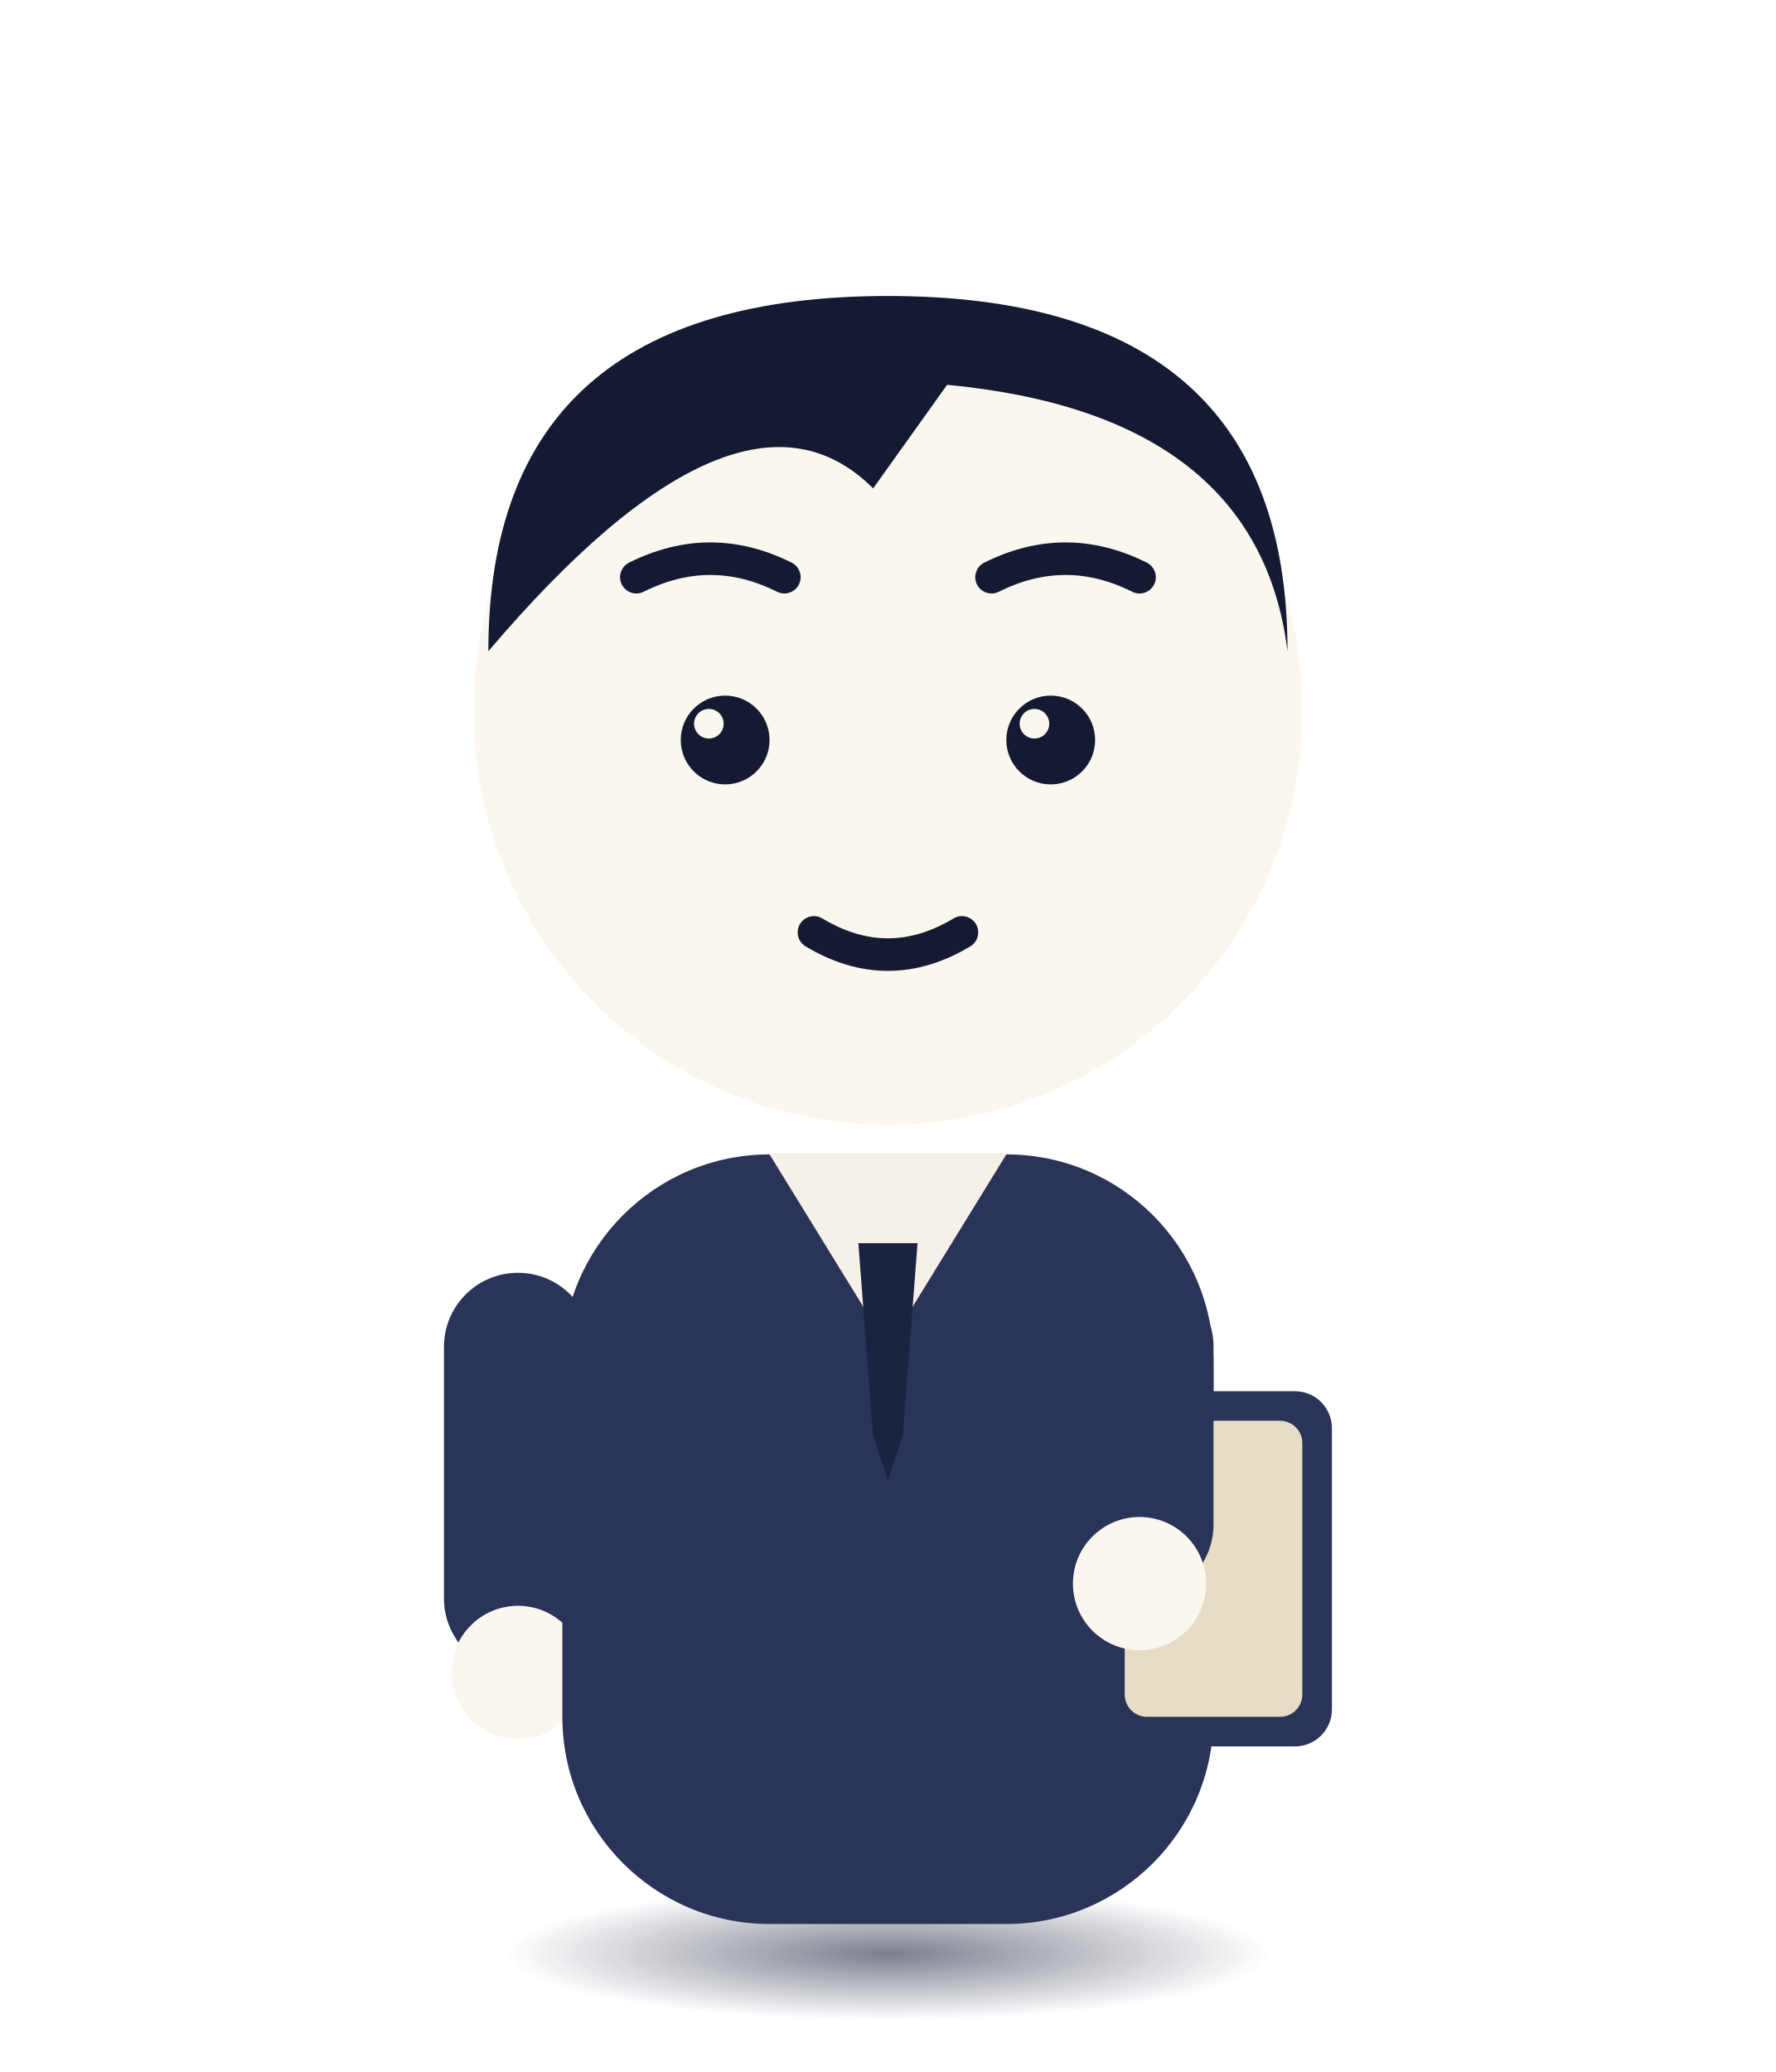
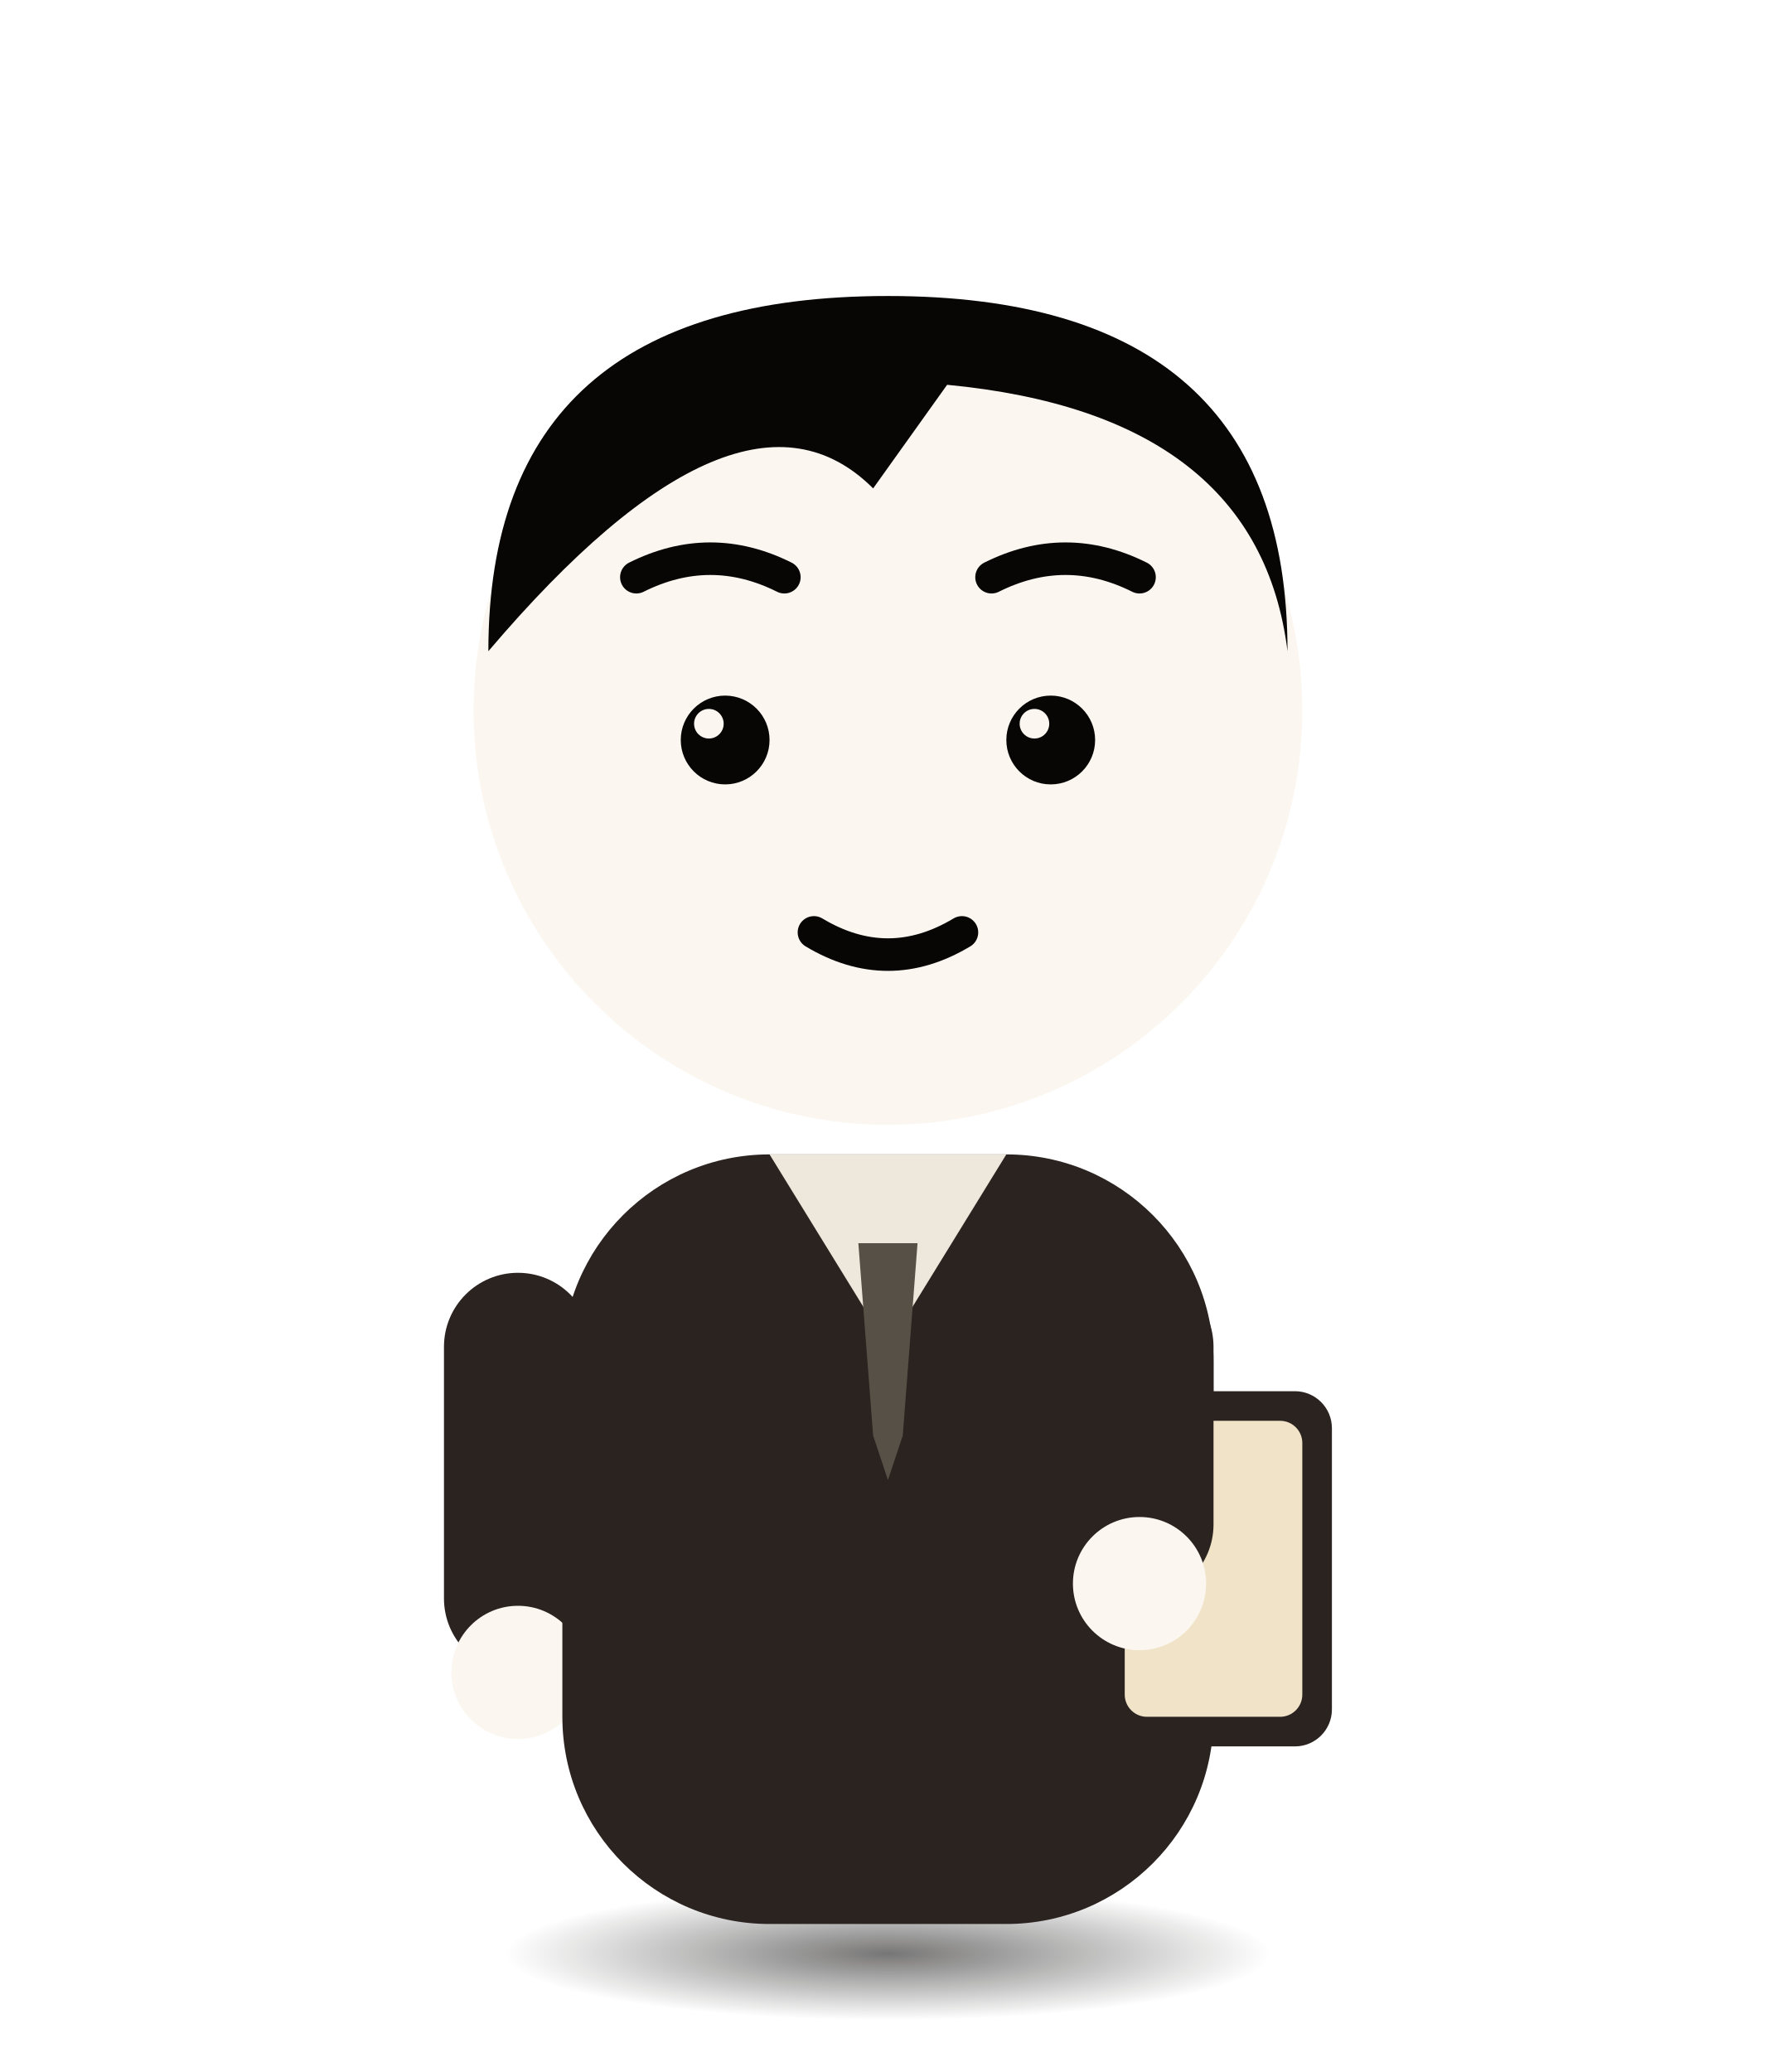
<svg xmlns="http://www.w3.org/2000/svg" viewBox="0 0 120 140">
  <defs>
    <radialGradient id="sh">
-       <stop offset="0%" stop-color="#0F1730" stop-opacity=".55" />
-       <stop offset="100%" stop-color="#0F1730" stop-opacity="0" />
+       <stop offset="0%" stop-color="#080605" stop-opacity=".55" />
+       <stop offset="100%" stop-color="#080605" stop-opacity="0" />
    </radialGradient>
  </defs>
  <ellipse cx="60" cy="132" rx="26" ry="4.5" fill="url(#sh)" />
-   <rect x="30" y="86" width="10" height="27" rx="5" fill="#2A3358" />
-   <circle cx="35" cy="113" r="4.5" fill="#FBF7EE" />
-   <rect x="38" y="78" width="44" height="52" rx="14" fill="#2A3358" />
-   <path d="M52 78 L60 91 L68 78 Z" fill="#F6F1E8" />
-   <path d="M58 84 L62 84 L61 97 L60 100 L59 97 Z" fill="#1A2340" />
-   <rect x="74" y="94" width="16" height="24" rx="2.5" fill="#2A3358" />
-   <rect x="76" y="96" width="12" height="20" rx="1.5" fill="#E7DDC7" />
-   <rect x="72" y="86" width="10" height="22" rx="5" fill="#2A3358" />
-   <circle cx="77" cy="107" r="4.5" fill="#FBF7EE" />
-   <circle cx="60" cy="48" r="28" fill="#FBF7EE" />
-   <path d="M33 44 Q33 20 60 20 Q87 20 87 44 Q85 28 64 26 L59 33 Q50 24 33 44 Z" fill="#131A32" />
-   <path d="M43 39 Q48 36.5 53 39" stroke="#131A32" stroke-width="2.2" fill="none" stroke-linecap="round" />
-   <path d="M67 39 Q72 36.5 77 39" stroke="#131A32" stroke-width="2.2" fill="none" stroke-linecap="round" />
-   <circle cx="49" cy="50" r="3" fill="#131A32" />
-   <circle cx="71" cy="50" r="3" fill="#131A32" />
-   <circle cx="47.9" cy="48.9" r="1" fill="#FBF7EE" />
-   <circle cx="69.9" cy="48.9" r="1" fill="#FBF7EE" />
-   <path d="M55 63 Q60 66 65 63" stroke="#131A32" stroke-width="2.2" fill="none" stroke-linecap="round" />
+   <rect x="30" y="86" width="10" height="27" rx="5" fill="#2B2320" />
+   <circle cx="35" cy="113" r="4.5" fill="#FBF7F0" />
+   <rect x="38" y="78" width="44" height="52" rx="14" fill="#2B2320" />
+   <path d="M52 78 L60 91 L68 78 Z" fill="#EDE7DC" />
+   <path d="M58 84 L62 84 L61 97 L60 100 L59 97 Z" fill="#575046" />
+   <rect x="74" y="94" width="16" height="24" rx="2.5" fill="#2B2320" />
+   <rect x="76" y="96" width="12" height="20" rx="1.5" fill="#F0E3C8" />
+   <rect x="72" y="86" width="10" height="22" rx="5" fill="#2B2320" />
+   <circle cx="77" cy="107" r="4.5" fill="#FBF7F0" />
+   <circle cx="60" cy="48" r="28" fill="#FBF7F0" />
+   <path d="M33 44 Q33 20 60 20 Q87 20 87 44 Q85 28 64 26 L59 33 Q50 24 33 44 Z" fill="#080605" />
+   <path d="M43 39 Q48 36.5 53 39" stroke="#080605" stroke-width="2.2" fill="none" stroke-linecap="round" />
+   <path d="M67 39 Q72 36.5 77 39" stroke="#080605" stroke-width="2.2" fill="none" stroke-linecap="round" />
+   <circle cx="49" cy="50" r="3" fill="#080605" />
+   <circle cx="71" cy="50" r="3" fill="#080605" />
+   <circle cx="47.9" cy="48.9" r="1" fill="#FBF7F0" />
+   <circle cx="69.9" cy="48.9" r="1" fill="#FBF7F0" />
+   <path d="M55 63 Q60 66 65 63" stroke="#080605" stroke-width="2.2" fill="none" stroke-linecap="round" />
</svg>
